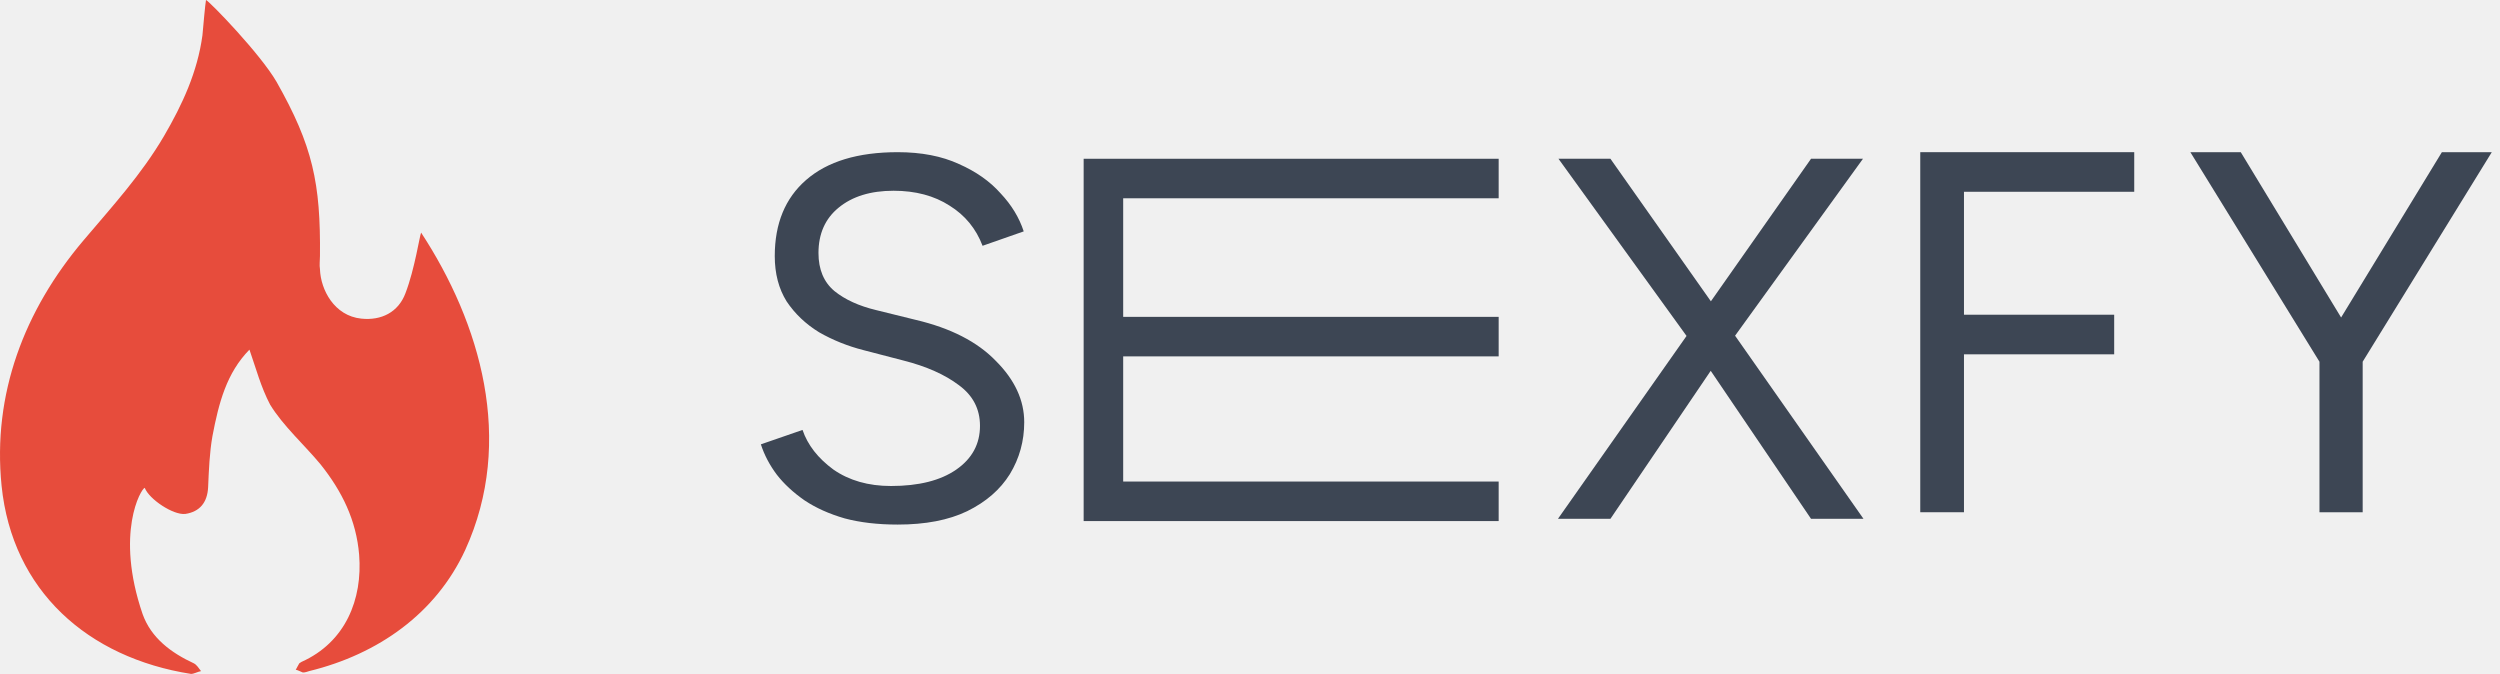
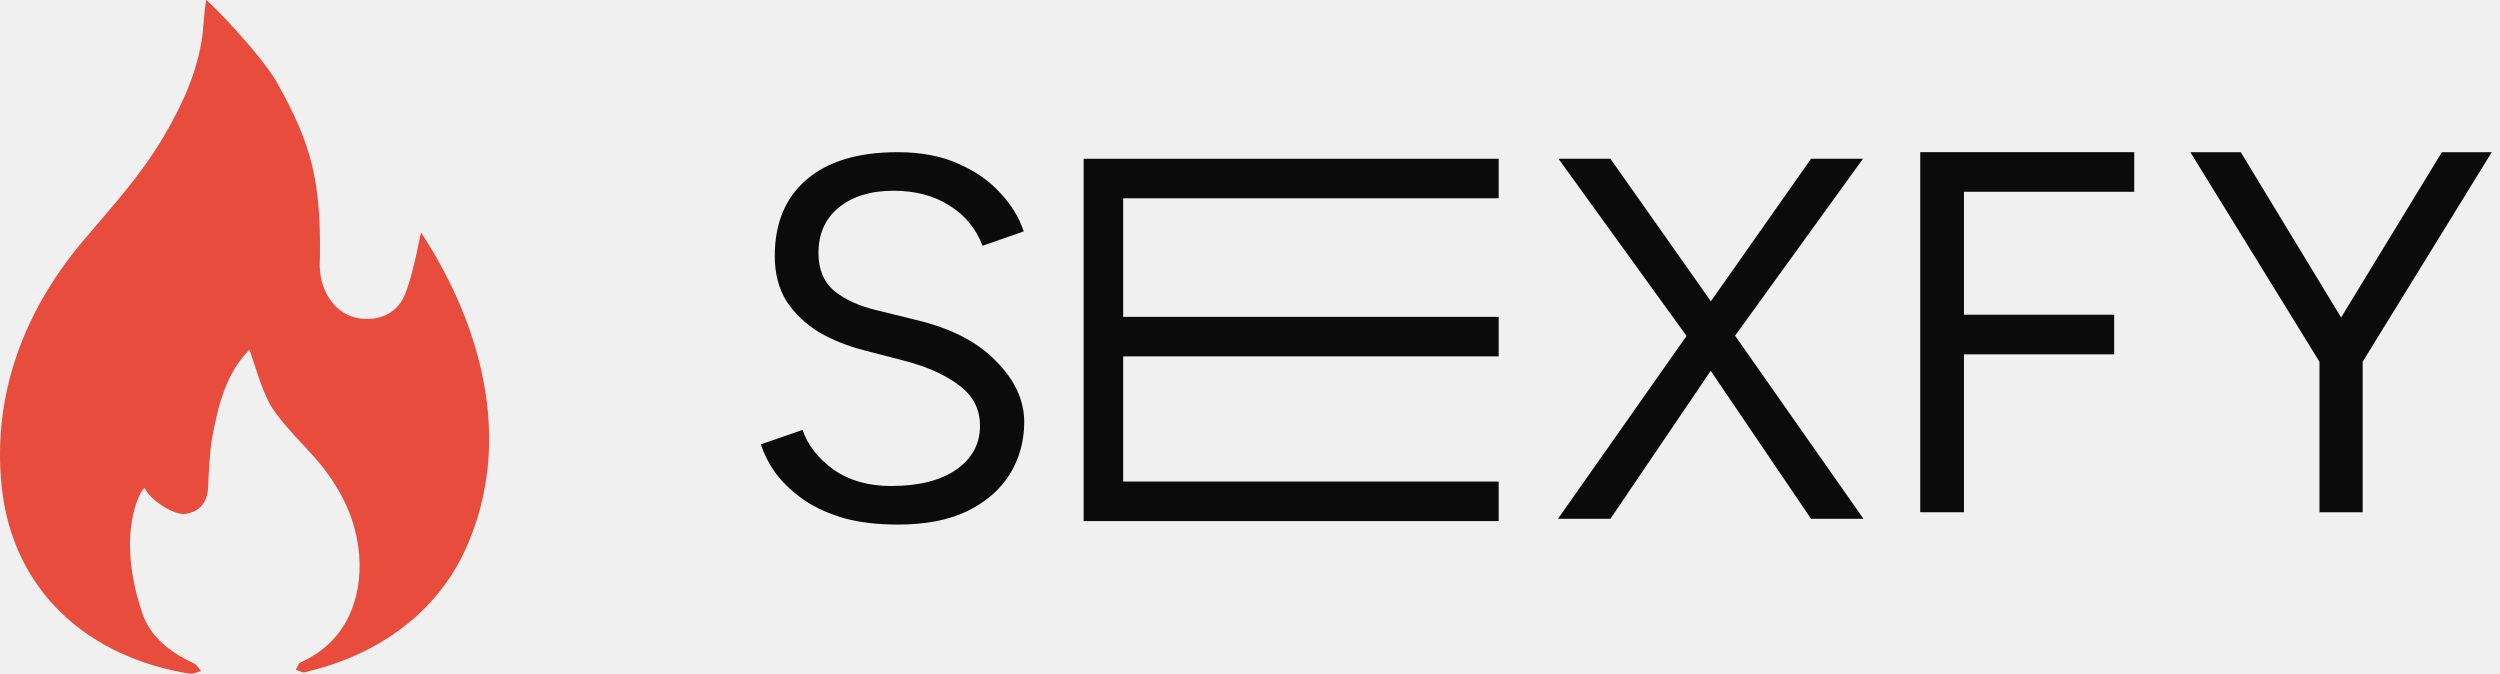
<svg xmlns="http://www.w3.org/2000/svg" width="230" height="62" viewBox="0 0 230 62" fill="none">
-   <g clip-path="url(#clip0_255_19)">
-     <path d="M22.949 32.167C20.853 34.306 20.131 37.03 19.541 40.145C19.279 41.638 19.214 43.258 19.148 44.815C19.082 46.242 18.362 47.085 17.052 47.281C15.937 47.411 13.709 45.919 13.316 44.88C12.989 44.946 10.564 49.031 13.118 56.49C13.904 58.694 15.739 60.056 17.837 61.029C18.098 61.16 18.296 61.483 18.494 61.742C18.167 61.807 17.837 62 17.576 62C8.075 60.508 1.126 54.348 0.145 44.685C-0.706 36.252 2.241 28.536 7.682 22.115C10.368 18.938 12.992 16.084 15.088 12.517C16.791 9.598 18.167 6.616 18.625 3.243C18.691 2.465 18.887 0.324 18.952 0C19.279 0.13 23.932 4.928 25.44 7.524C28.783 13.425 29.503 16.864 29.437 23.543C29.437 23.931 29.371 24.385 29.437 24.774C29.503 26.655 30.747 29.055 33.239 29.314C35.074 29.509 36.647 28.729 37.301 26.979C38.153 24.774 38.611 21.662 38.743 21.401C44.182 29.703 47.393 40.532 42.806 50.584C40.12 56.42 34.81 60.182 28.454 61.739C28.259 61.805 28.061 61.87 27.863 61.87C27.666 61.805 27.471 61.674 27.207 61.612C27.339 61.416 27.405 61.223 27.534 61.027C27.6 60.962 27.666 60.962 27.732 60.897C31.794 59.081 33.368 55.126 33.041 51.038C32.78 47.861 31.467 45.202 29.503 42.736C28.061 40.986 26.029 39.17 24.85 37.224C23.998 35.604 23.54 33.853 22.949 32.167Z" fill="#E74C3C" />
-     <path d="M82.588 48.261C80.758 48.261 79.133 48.072 77.713 47.693C76.294 47.283 75.064 46.731 74.022 46.037C72.981 45.312 72.129 44.523 71.467 43.671C70.805 42.788 70.316 41.857 70 40.879L73.833 39.554C74.306 40.942 75.253 42.157 76.672 43.198C78.124 44.207 79.89 44.712 81.972 44.712C84.528 44.712 86.531 44.207 87.983 43.198C89.434 42.188 90.159 40.847 90.159 39.175C90.159 37.63 89.513 36.383 88.219 35.437C86.926 34.459 85.222 33.702 83.108 33.166L79.465 32.219C77.982 31.84 76.609 31.288 75.347 30.563C74.117 29.806 73.123 28.859 72.366 27.724C71.641 26.556 71.278 25.168 71.278 23.559C71.278 20.562 72.24 18.227 74.164 16.555C76.12 14.852 78.928 14 82.588 14C84.764 14 86.642 14.363 88.219 15.088C89.796 15.783 91.074 16.682 92.052 17.786C93.062 18.858 93.772 20.026 94.182 21.288L90.396 22.613C89.796 21.035 88.787 19.805 87.367 18.922C85.948 18.007 84.228 17.549 82.209 17.549C80.095 17.549 78.408 18.07 77.146 19.111C75.915 20.12 75.3 21.509 75.3 23.275C75.3 24.79 75.789 25.957 76.767 26.777C77.745 27.566 79.023 28.149 80.6 28.528L84.244 29.427C87.462 30.184 89.923 31.446 91.626 33.213C93.361 34.948 94.229 36.825 94.229 38.844C94.229 40.579 93.787 42.172 92.904 43.624C92.021 45.043 90.711 46.179 88.976 47.031C87.273 47.851 85.143 48.261 82.588 48.261Z" fill="#3D4654" />
-     <path d="M143.332 47.731L156.109 29.56L166.615 14.606H171.394L158.806 32.02L148.159 47.731H143.332ZM166.615 47.731L155.967 32.02L143.379 14.606H148.159L158.664 29.512L171.441 47.731H166.615Z" fill="#3D4654" />
-     <path d="M176.664 47.126V14H196.35V17.644H180.686V28.954H194.505V32.598H180.686V47.126H176.664Z" fill="#3D4654" />
-     <path d="M217.318 33.355L213.864 31.698L224.653 14H229.244L217.318 33.355ZM213.391 47.126V31.225H217.366V47.126H213.391ZM213.438 33.355L201.513 14H206.15L216.892 31.698L213.438 33.355Z" fill="#3D4654" />
-     <path fill-rule="evenodd" clip-rule="evenodd" d="M99.696 44.302V47.939H103.333H137.877V44.302H103.333V32.787H137.877V29.151H103.333V18.242H137.877V14.606H103.333L99.696 14.606L99.696 18.242L99.696 29.151V32.787V44.302Z" fill="#3D4654" />
+   <g clip-path="url(#clip0_294_2)">
+     <mask id="mask0_294_2" style="mask-type:luminance" maskUnits="userSpaceOnUse" x="0" y="0" width="230" height="62">
+       <path d="M230 0H0V62H230V0Z" fill="white" />
+     </mask>
+     <g mask="url(#mask0_294_2)">
+       <path d="M22.949 32.167C20.853 34.306 20.131 37.03 19.541 40.145C19.279 41.638 19.214 43.258 19.148 44.815C19.082 46.242 18.362 47.085 17.052 47.281C15.937 47.411 13.709 45.919 13.316 44.88C12.989 44.946 10.564 49.031 13.118 56.49C13.904 58.694 15.739 60.056 17.837 61.029C18.098 61.16 18.296 61.483 18.494 61.742C18.167 61.807 17.837 62 17.576 62C8.075 60.508 1.126 54.348 0.145 44.685C-0.706 36.252 2.241 28.536 7.682 22.115C10.368 18.938 12.992 16.084 15.088 12.517C16.791 9.598 18.167 6.616 18.625 3.243C18.691 2.465 18.887 0.324 18.952 0C19.279 0.13 23.932 4.928 25.44 7.524C28.783 13.425 29.503 16.864 29.437 23.543C29.437 23.931 29.371 24.385 29.437 24.774C29.503 26.655 30.747 29.055 33.239 29.314C35.074 29.509 36.647 28.729 37.301 26.979C38.153 24.774 38.611 21.662 38.743 21.401C44.182 29.703 47.393 40.532 42.806 50.584C40.12 56.42 34.81 60.182 28.454 61.739C28.259 61.805 28.061 61.87 27.863 61.87C27.666 61.805 27.471 61.674 27.207 61.612C27.339 61.416 27.405 61.223 27.534 61.027C27.6 60.962 27.666 60.962 27.732 60.897C31.794 59.081 33.368 55.126 33.041 51.038C32.78 47.861 31.467 45.202 29.503 42.736C28.061 40.986 26.029 39.17 24.85 37.224C23.998 35.604 23.54 33.853 22.949 32.167Z" fill="#E74C3C" />
+       <path d="M82.588 48.261C80.758 48.261 79.133 48.072 77.713 47.693C76.294 47.283 75.064 46.731 74.022 46.037C72.981 45.312 72.129 44.523 71.467 43.671C70.805 42.788 70.316 41.857 70 40.879L73.833 39.554C74.306 40.942 75.253 42.157 76.672 43.198C78.124 44.207 79.89 44.712 81.972 44.712C84.528 44.712 86.531 44.207 87.983 43.198C89.434 42.188 90.159 40.847 90.159 39.175C90.159 37.63 89.513 36.383 88.219 35.437C86.926 34.459 85.222 33.702 83.108 33.166L79.465 32.219C77.982 31.84 76.609 31.288 75.347 30.563C74.117 29.806 73.123 28.859 72.366 27.724C71.641 26.556 71.278 25.168 71.278 23.559C71.278 20.562 72.24 18.227 74.164 16.555C76.12 14.852 78.928 14 82.588 14C84.764 14 86.642 14.363 88.219 15.088C89.796 15.783 91.074 16.682 92.052 17.786C93.062 18.858 93.772 20.026 94.182 21.288L90.396 22.613C89.796 21.035 88.787 19.805 87.367 18.922C85.948 18.007 84.228 17.549 82.209 17.549C80.095 17.549 78.408 18.07 77.146 19.111C75.915 20.12 75.3 21.509 75.3 23.275C75.3 24.79 75.789 25.957 76.767 26.777C77.745 27.566 79.023 28.149 80.6 28.528L84.244 29.427C87.462 30.184 89.923 31.446 91.626 33.213C93.361 34.948 94.229 36.825 94.229 38.844C94.229 40.579 93.787 42.172 92.904 43.624C92.021 45.043 90.711 46.179 88.976 47.031C87.273 47.851 85.143 48.261 82.588 48.261Z" fill="#0B0B0B" />
+       <path d="M143.332 47.731L156.109 29.56L166.615 14.606H171.394L158.806 32.02L148.159 47.731H143.332ZM166.615 47.731L155.967 32.02L143.379 14.606H148.159L158.664 29.512L171.441 47.731H166.615Z" fill="#0B0B0B" />
+       <path d="M176.664 47.126V14H196.35V17.644H180.686V28.954H194.505V32.598H180.686V47.126H176.664Z" fill="#0B0B0B" />
+       <path d="M217.318 33.355L213.864 31.698L224.653 14H229.244L217.318 33.355ZM213.391 47.126V31.225H217.366V47.126H213.391ZM213.438 33.355L201.513 14H206.15L216.892 31.698L213.438 33.355Z" fill="#0B0B0B" />
+       <path fill-rule="evenodd" clip-rule="evenodd" d="M99.696 44.302V47.939H103.333H137.877V44.302H103.333V32.787H137.877V29.151H103.333V18.242H137.877V14.606H103.333L99.696 14.606L99.696 18.242L99.696 29.151V32.787V44.302Z" fill="#0B0B0B" />
+     </g>
  </g>
  <defs>
-     <clipPath id="clip0_255_19">
+     <clipPath id="clip0_294_2">
      <rect width="230" height="62" fill="white" />
    </clipPath>
  </defs>
</svg>
